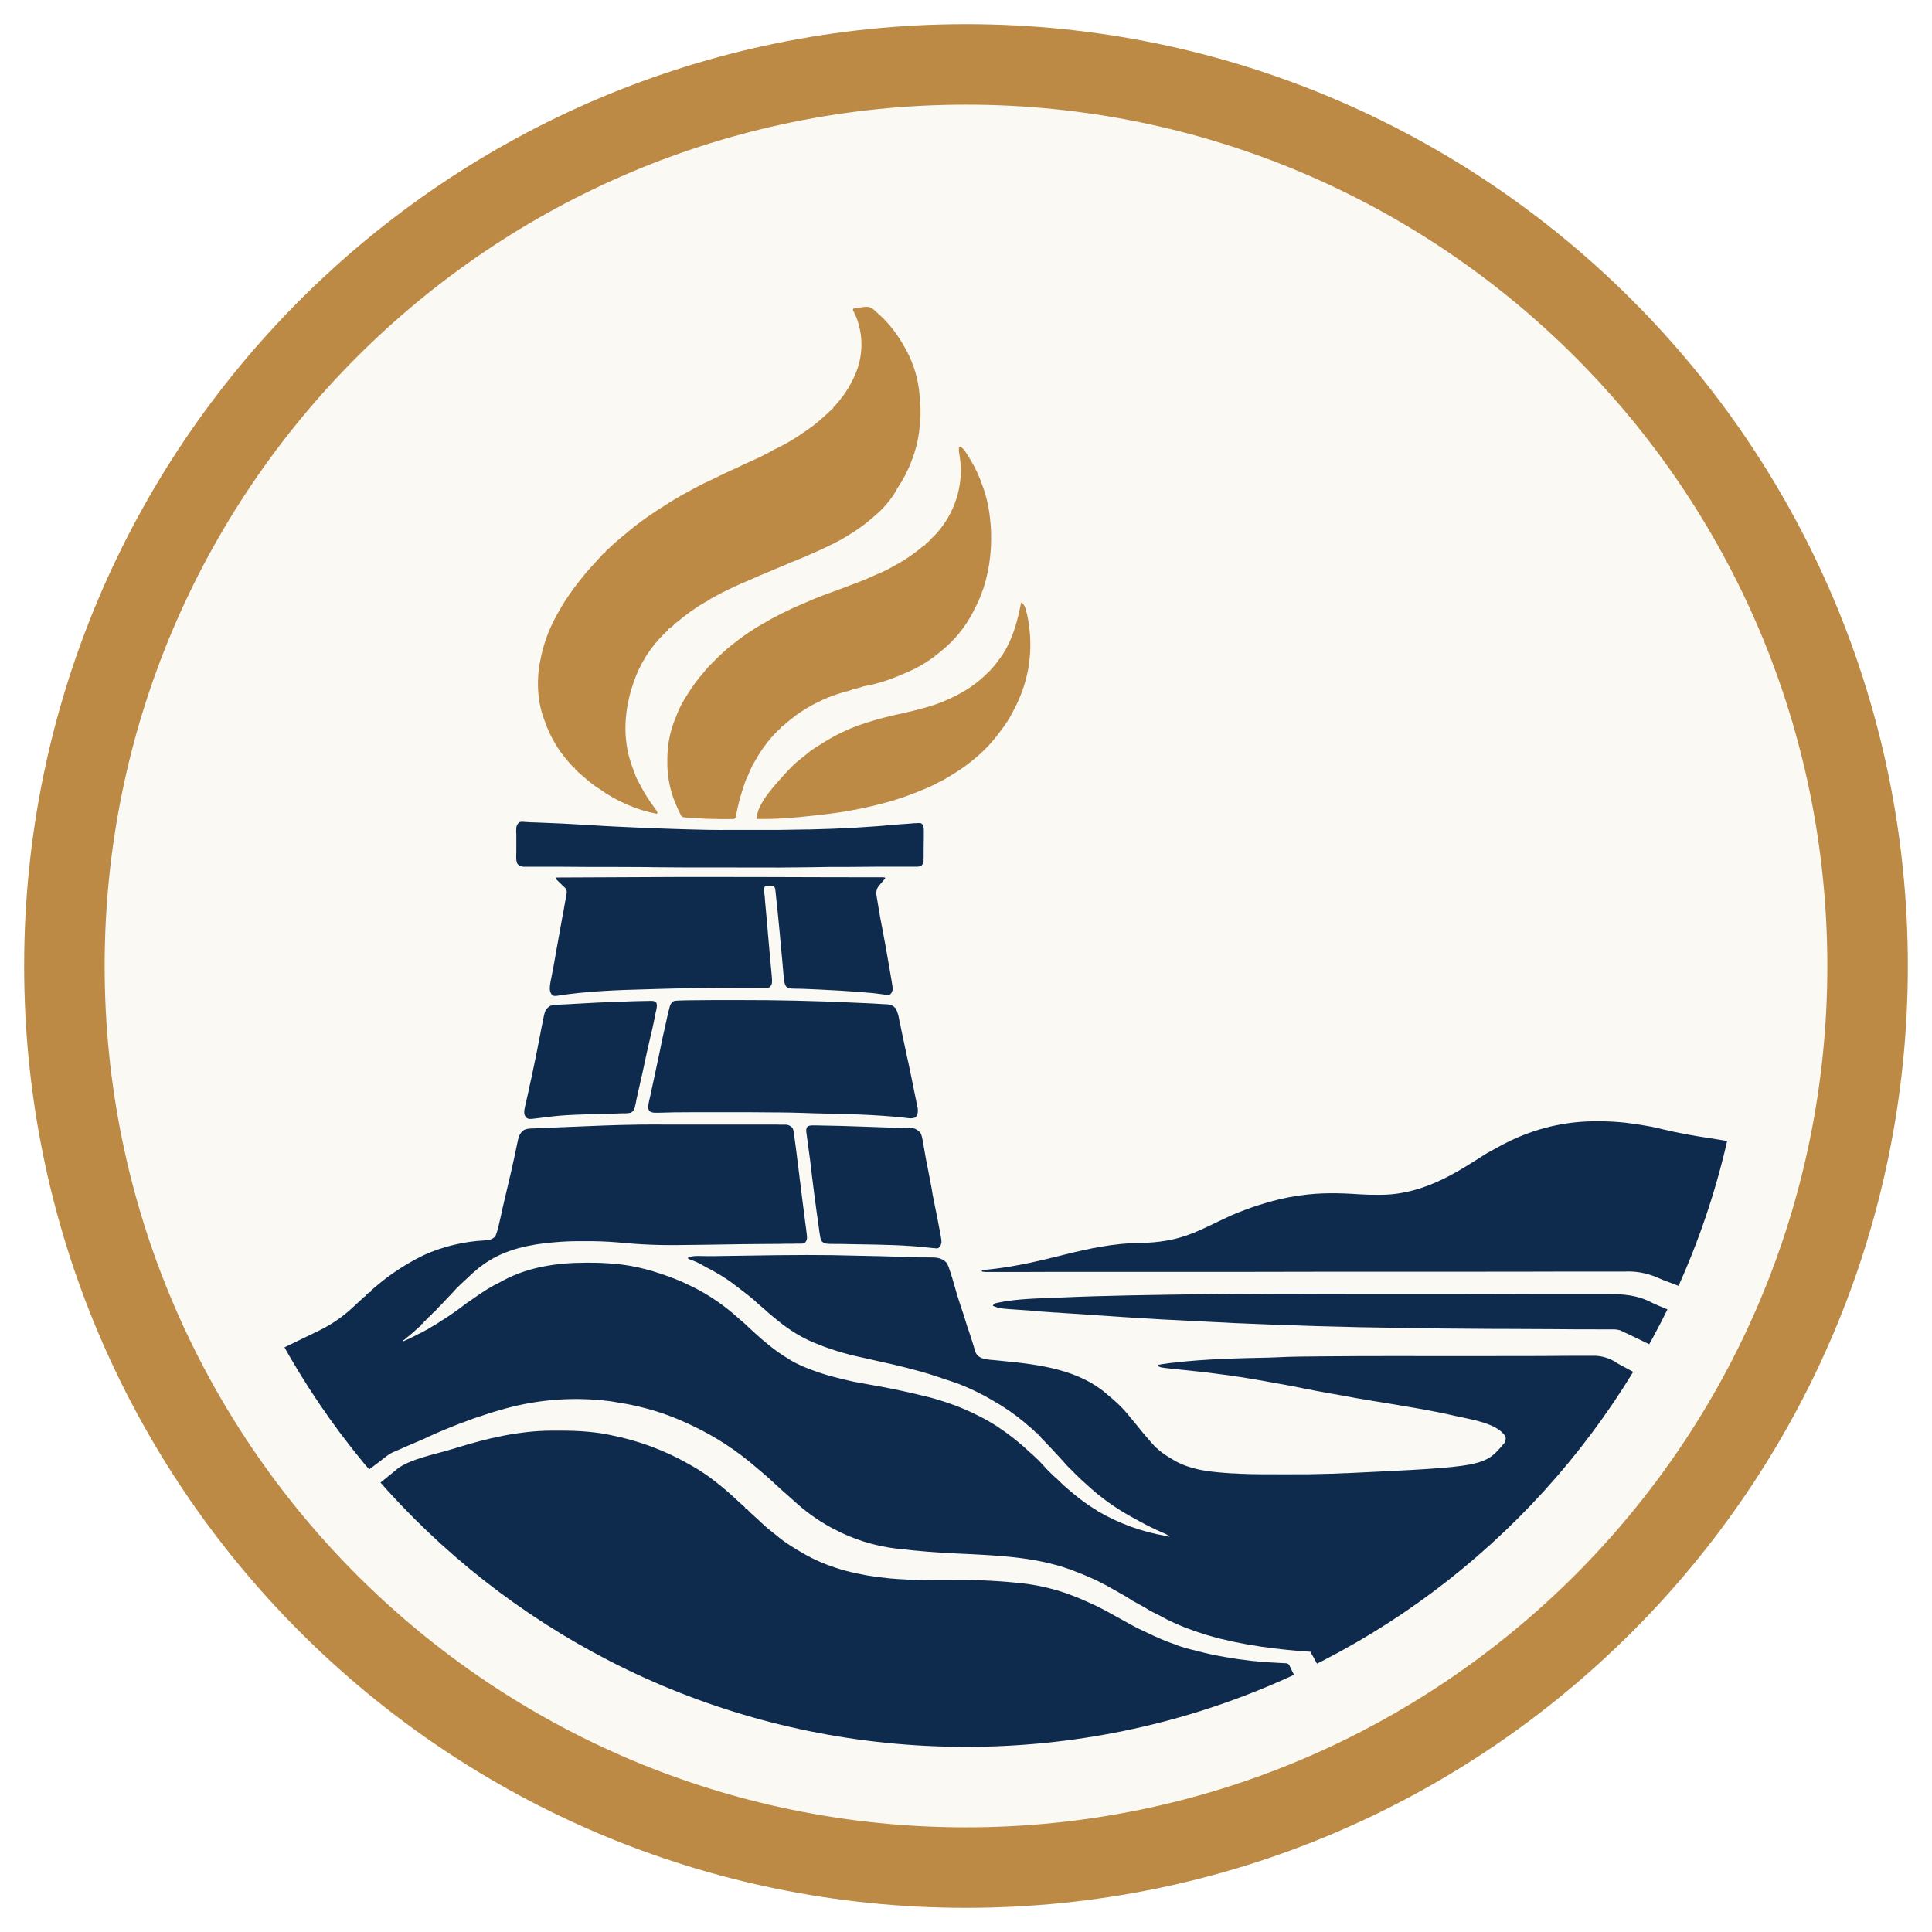
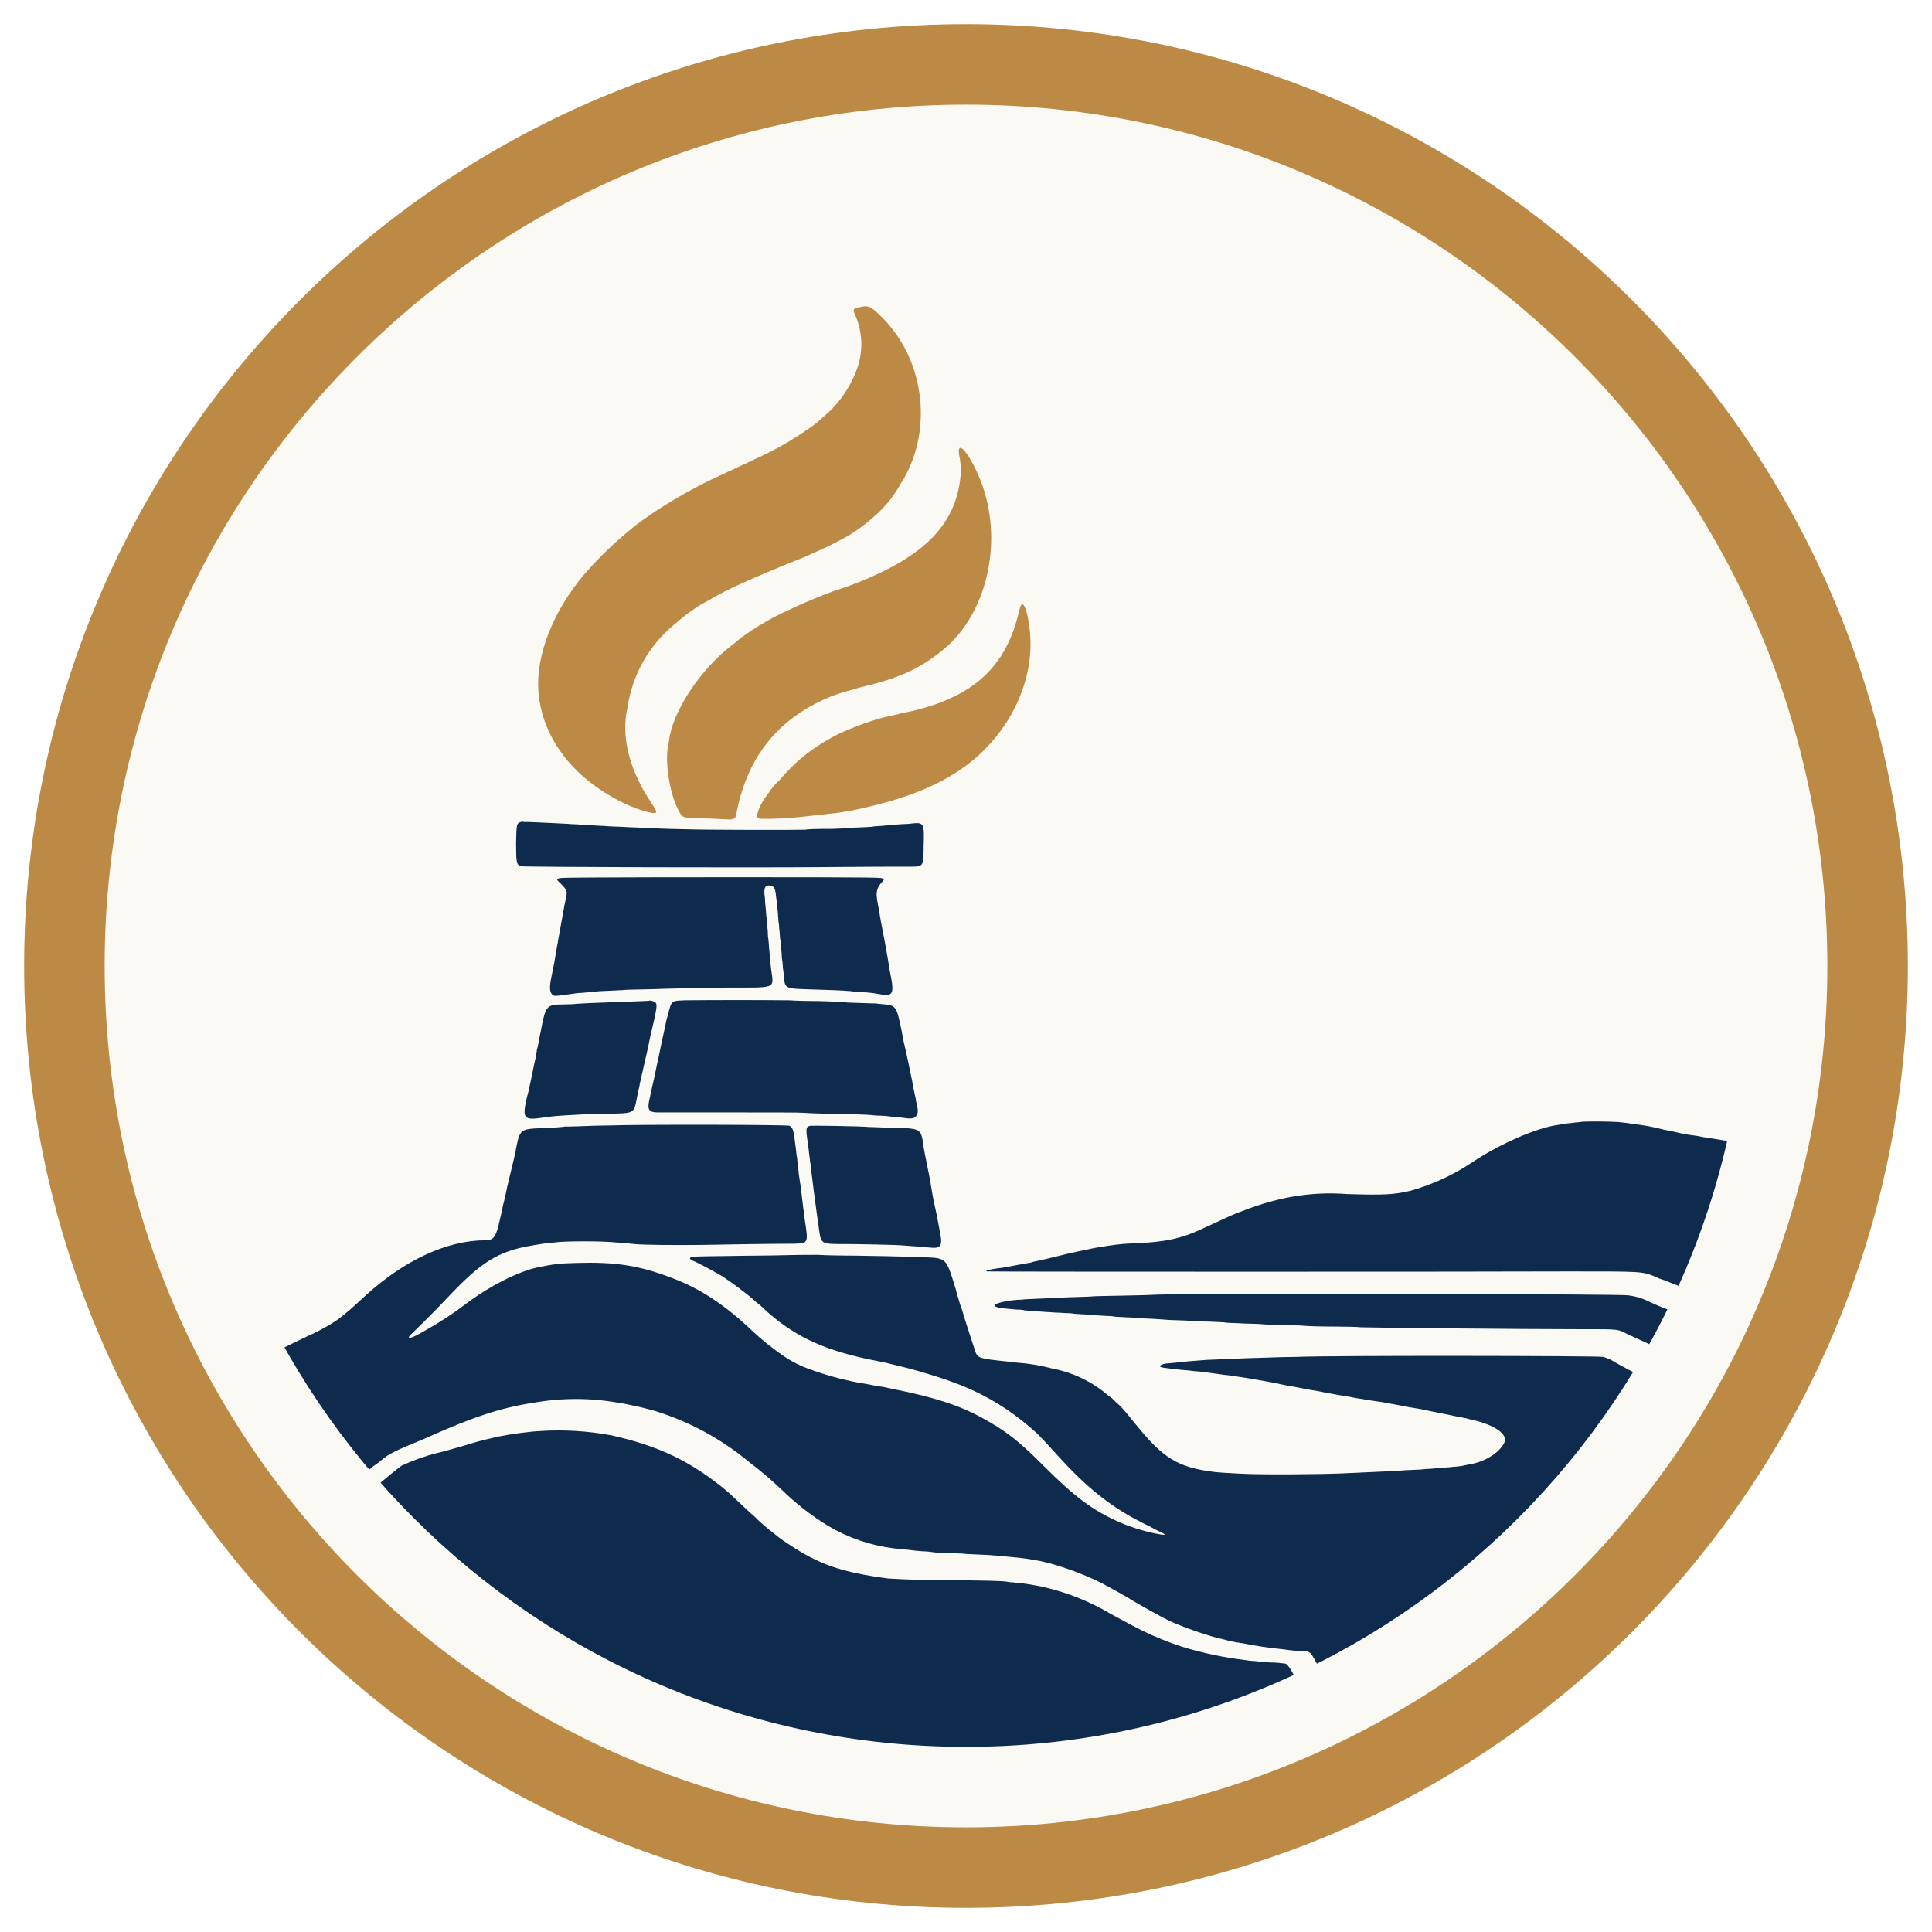
<svg xmlns="http://www.w3.org/2000/svg" role="img" aria-label="Tereon" viewBox="0 0 240 240">
  <circle cx="120" cy="120" r="117" fill="#faf9f4" />
  <clipPath id="tereon-window">
    <circle cx="120" cy="120" r="97" />
  </clipPath>
-   <g clip-path="url(#tereon-window)">
-     <g fill="#0e2a4d">
-       <path d="M65.27 102.11q.68.05 1.36.06 3.11.11 6.21.3c1.15.09 2.29.13 3.43.2l1.3.06a269 269 0 0 0 5.98.24l1.96.06.83.02c1.96.07 3.91.05 5.86.05h1.26q3.4.02 6.8-.06h.3a154 154 0 0 0 11.3-.65l.77-.05.5-.04.23-.02.22-.02h.2c.62-.04.62-.04.86.2.1.29.12.43.12.72v.85l-.01.62-.01.94v.9l-.01.25v.24a1 1 0 0 1-.26.55c-.26.13-.4.13-.68.13h-4.55l-3.57.03h-.58q-2.14-.01-4.26.04-3.98.06-7.94.03H91.5c-6.85 0-6.85 0-10.25-.03l-1-.02h-.2l-4.74-.02h-2.55l-2.8-.02h-4.89c-.31-.03-.54-.1-.77-.32-.25-.43-.16-1.05-.16-1.53v-2.22l-.02-.26.01-.24v-.2c.03-.36.13-.56.42-.77.24-.08.46-.04.71-.02m29.09 6.84h.68l7.12.02H104l2.25.01h3.45l.22.03.05.1q-.24.3-.51.6c-.44.47-.66.8-.59 1.47l.09.53.1.6.07.44q.22 1.35.49 2.68a253 253 0 0 1 .83 4.62l.1.57.15.89.04.23c.2 1.2.2 1.2-.02 1.64l-.24.23q-.55-.04-1.11-.13-.97-.14-1.97-.2l-.37-.04a183 183 0 0 0-5.3-.32l-1.62-.07-.6-.02-.58-.01-.36-.01-.32-.01a1 1 0 0 1-.61-.27c-.25-.42-.25-.84-.3-1.32q-.17-2.04-.37-4.09l-.13-1.44q-.2-2.16-.44-4.33l-.03-.31-.03-.28-.03-.25c-.04-.2-.04-.2-.15-.42a2 2 0 0 0-.6-.07h-.2c-.17 0-.17 0-.34.07-.12.3-.11.44-.08.77l.03.31.04.33.02.35.05.54.23 2.52.08 1 .35 3.94c.24 2.4.24 2.4-.15 2.8-.24.08-.48.06-.74.06h-.57l-1.08-.01h-.24a372 372 0 0 0-12.6.19c-3.75.1-7.53.23-11.23.82-.2.02-.2.02-.48-.04-.36-.37-.37-.69-.34-1.2l.1-.64.04-.18.08-.39.15-.83.09-.43.31-1.77.8-4.43q.15-.72.26-1.42l.12-.67.07-.35.05-.3c.04-.29.05-.47-.13-.71l-.13-.13-.14-.14-.16-.14-.14-.15-.28-.27-.36-.34.06-.17c15.76-.08 15.76-.08 25.25-.06m-2.95 15.28h.3q7.17-.01 14.33.32l2.21.1 1.72.1h.18c.47.04.79.14 1.1.5.31.5.4 1.05.5 1.62l.12.52.05.27.28 1.35.06.27.4 1.88q.23 1 .43 2l.33 1.63.54 2.64.06.28c.02.45.02.79-.31 1.1-.45.21-1 .07-1.48.02-3.65-.39-7.34-.45-11.01-.53l-1.52-.05q-1.46-.05-2.92-.06h-.32q-3.53-.04-7.05-.03h-2.85q-1.47 0-2.93.02l-.26.01-1.18.03-.41.01h-.2c-.33.01-.58-.01-.87-.18-.29-.35-.15-.84-.07-1.25q.07-.37.17-.76.05-.3.12-.57l.06-.28.24-1.1.08-.38.04-.19.12-.56.5-2.35a80 80 0 0 1 .7-3.26c.24-1.11.24-1.11.38-1.67l.1-.39c.08-.43.2-.7.57-.94.29-.05.54-.06.83-.07h.17l.57-.02h.2q2.97-.04 5.93-.03m-11.58.12.72-.01.2-.01c.26 0 .47 0 .7.12.24.31.14.62.08 1a5 5 0 0 0-.14.65l-.03.17q-.28 1.42-.63 2.82l-.38 1.66-.6 2.8q-.15.59-.27 1.18l-.13.57-.3 1.34q-.01.13-.04.25l-.1.45c-.08.42-.16.64-.54.88q-.45.1-.91.08l-.45.01-.24.01c-6.78.18-6.78.18-10.08.6-1 .12-1 .12-1.31-.08-.25-.29-.28-.54-.25-.9l.08-.43.06-.26.07-.29.14-.64.08-.35.4-1.85.05-.2.66-3.19.04-.2.38-1.94.14-.74.1-.5c.37-1.89.37-1.89.93-2.35.38-.19.73-.19 1.15-.2q.27 0 .53-.03h.27l1.17-.07q2.91-.18 5.83-.27l.32-.01q1.15-.05 2.3-.07m118.67 14.94h.18q1.64 0 3.27.18l.21.03q1.34.16 2.64.4.14.04.27.05.74.14 1.47.33a64 64 0 0 0 5.83 1.1l2.02.33 2.25.37 3.49.56 4.34.71.64.1.85.15.25.04.23.04.2.03c.15.02.15.02.32.08v22.85a3 3 0 0 1-.78-.21l-.27-.1-.3-.12-.48-.19-.34-.13-1.96-.74-.63-.24-2.98-1.13-2.9-1.1-2.71-1.03-3.22-1.2-3.25-1.24-.28-.1-.28-.11-.8-.34a9 9 0 0 0-4.03-.7h-8.17l-3.76.01h-1.44l-8.55.01h-16.28l-11.16.02H129.9l-2.9.01h-4.33q-.35.02-.7-.06v-.12c.17-.08.33-.08.5-.1 3.27-.3 6.4-1.03 9.57-1.83 3.22-.8 6.33-1.48 9.66-1.5 2.22-.03 4.29-.35 6.36-1.17l.24-.09q.92-.38 1.83-.82c3.06-1.47 3.06-1.47 4.47-2l.24-.09q.66-.25 1.34-.47l.26-.08a29 29 0 0 1 4.98-1.17l.18-.02c2.4-.35 4.85-.3 7.27-.13a30 30 0 0 0 2.6.06c3.78.02 7.3-1.48 10.47-3.43l.2-.12.54-.34.28-.17 1.52-.96q.31-.2.65-.37l.46-.26q1.05-.6 2.15-1.12l.33-.15a24.4 24.4 0 0 1 10.43-2.21" />
-       <path d="M82.09 139.7h14.36l.4.01h.85c.34.06.5.17.74.39.12.25.15.44.18.72l.05.3.08.63q.15 1.03.27 2.08l.29 2.3.02.2.16 1.24.1.83.05.41.13 1 .27 2.13.08.57c.18 1.4.18 1.4-.06 1.8-.23.19-.36.18-.66.18h-.56l-.3.01h-.84l-.88.02-1.68.01-3.33.03-.54.01-3.88.06-3.52.04h-.64q-2.4 0-4.8-.19l-.23-.02-1.5-.13a45 45 0 0 0-4.01-.15h-.75q-1.48 0-2.95.13l-.24.02c-2.95.25-5.92.86-8.4 2.54l-.19.12q-.7.49-1.34 1.07l-.16.14q-.34.3-.65.61l-.43.4q-.38.34-.73.7l-.13.12q-.38.4-.75.82l-.25.25q-.23.23-.44.47-.4.45-.83.86-.22.22-.4.46l-.3.23-.12.16-.1.12h-.11l-.12.23h-.11v.12l-.29.22-.05.12h-.12l-.11.22c-.17.17-.17.17-.28.17v.12q-.14.15-.32.28l-.47.42q-.4.38-.83.72-.2.14-.38.32c-.16.13-.16.13-.28.13v.17q.79-.33 1.55-.73.32-.18.66-.33a19 19 0 0 0 1.7-.97q.28-.15.53-.32.32-.24.68-.43 1.3-.84 2.51-1.77.37-.3.77-.54l.45-.32c.98-.69 1.99-1.36 3.06-1.87l.59-.32c3.05-1.64 6.67-2.18 10.1-2.18h.66a32 32 0 0 1 3.07.14c2.54.2 5.07.94 7.44 1.86l.22.09q.63.24 1.22.54l.64.3a25 25 0 0 1 5.86 4l.93.8.15.16.9.83q.67.62 1.38 1.2l.39.32q1.2.98 2.52 1.76l.17.11c1.01.6 2.14 1.05 3.24 1.43l.29.1c1.1.38 2.22.65 3.35.92l.2.05q.82.2 1.66.34 1.18.2 2.35.42l.22.04c1.7.33 3.38.67 5.06 1.1l.18.03a34 34 0 0 1 3.8 1.16q1.51.56 2.96 1.3l.3.15q1.07.55 2.08 1.2l.18.13q2.06 1.37 3.85 3.07l.4.35q.68.6 1.28 1.28.35.41.74.78l.14.14q.4.41.86.8l.31.3a11 11 0 0 0 .95.87q.69.6 1.41 1.16l.26.2q.94.72 1.96 1.33l.2.14a25 25 0 0 0 8.42 3.04c.3.06.3.06.47.12-.26-.27-.55-.38-.9-.53a26 26 0 0 1-1.97-.93q-.75-.38-1.46-.79l-.32-.17a28 28 0 0 1-5.82-4.2l-.43-.39q-.34-.3-.65-.62l-.24-.23-.23-.24-.24-.24-.23-.22-.21-.21-.6-.67-1.06-1.15-.44-.47-.45-.47q-.35-.39-.71-.73c-.12-.14-.12-.14-.12-.25l-.23-.11-.11-.23-.23-.11-.37-.37q-.3-.27-.6-.51l-.56-.48q-1.79-1.48-3.82-2.62l-.16-.1a29 29 0 0 0-3.76-1.84l-.2-.08q-1.08-.39-2.2-.75l-.62-.21q-1.09-.37-2.2-.67l-.64-.17-.51-.13-.23-.07q-1.7-.44-3.4-.8l-1.63-.37-.76-.17a33 33 0 0 1-6.03-1.88l-.22-.1q-.85-.37-1.65-.85l-.23-.13q-1.17-.72-2.22-1.57l-.3-.25-.16-.13-.31-.25a18 18 0 0 1-.99-.87q-.24-.22-.5-.42-.36-.3-.7-.64a36 36 0 0 0-1.73-1.37l-.18-.14-.37-.28a19 19 0 0 0-2.52-1.68q-.47-.29-.96-.52-.3-.15-.59-.33a9 9 0 0 0-1.7-.77l-.18-.08v-.18c.8-.26 1.85-.12 2.7-.14h.45l1.18-.02.73-.01 6.27-.09h.3a239 239 0 0 1 6.3 0l5.49.12h.22c2.83.08 2.83.08 4.07.13a33 33 0 0 0 1.86.03h.38c.83 0 1.46 0 2.1.6.2.27.3.54.4.86l.1.28q.27.82.5 1.65a62 62 0 0 0 1.13 3.6q.46 1.53.99 3.06l.3.97.06.2.1.36c.16.5.37.7.83.93a6 6 0 0 0 1.47.24l1.37.14c4.34.42 9.21 1.07 12.65 4.03l.18.16.56.47.14.12q1.1.95 2.02 2.1l.35.43q.29.37.58.7.71.9 1.45 1.74l.33.38c.75.9 1.74 1.58 2.75 2.15l.2.12c2.2 1.2 4.66 1.38 7.1 1.54h.2l.74.04.17.01c1.61.07 3.22.06 4.84.06h1.22q2.54.02 5.08-.07h.22l1.52-.07h.24c17.12-.81 17.12-.81 19.59-3.79a1 1 0 0 0 .1-.76c-1-1.68-4.42-2.14-6.15-2.54l-.17-.04c-2.16-.5-4.34-.88-6.52-1.24l-.68-.12-3.17-.52a127 127 0 0 1-3.58-.63q-.1 0-.17-.03l-1.53-.27q-1.54-.27-3.07-.58-1.29-.27-2.58-.5l-.93-.16q-2.88-.55-5.8-.97l-.32-.04q-2.55-.36-5.12-.61c-2.98-.3-2.98-.3-3.36-.49l.05-.17q.31-.06.63-.1l.2-.03.7-.1.24-.02c3.93-.47 7.94-.56 11.89-.64l1.08-.04c1.92-.1 3.84-.1 5.77-.12h.19c5.3-.05 10.6-.03 15.9-.03h3.57l7.47-.01q1.26 0 2.5-.02l2-.01h1.71a5.2 5.2 0 0 1 3.19.95q.46.27.94.51l.36.2 1.29.69 5 2.67 2.7 1.44 2.3 1.23 2.7 1.44 2.31 1.23 2.7 1.44 2.3 1.23 1.76.94.19.1.35.2c.2.1.2.1.44.16.3.1.46.2.67.45.19.63.12 1.32.11 1.97v3.99l-.01 3.4-.01 3.35v1.27l-.02 7.5-.02 7.3v7.08l-.01.21q-.01 7.07-.04 14.12-6.96.05-13.93.07h-.2l-4.49.02h-2.42l-7.08.04-7.29.03h-1.23l-3.26.01q-1.63.03-3.27.02h-1.95l-2.04.01c-1.43.04-1.43.04-1.83-.35a5 5 0 0 1-.61-1.23q-.2-.47-.46-.9l-.18-.34-.6-1.1-.76-1.4-.64-1.19-.84-1.55-.64-1.17-.84-1.56-.63-1.17-.84-1.56-.64-1.17-.84-1.55-.64-1.18-.84-1.55-.64-1.18-.84-1.55q-.31-.6-.64-1.18l-.73-1.36q-.42-.75-.83-1.53l-.64-1.17-.1-.17q-.3-.58-.63-1.14c-.08-.14-.08-.14-.08-.25l-.29-.02-.39-.03-.19-.02-.66-.05-.32-.02q-1.2-.1-2.41-.25l-.19-.02a55 55 0 0 1-6.92-1.24l-.2-.05q-1.34-.35-2.64-.8l-.28-.1a26 26 0 0 1-4.45-1.98l-.7-.35a10 10 0 0 1-.94-.54l-.62-.35-.69-.38-.26-.14q-.38-.23-.76-.49l-.55-.31-.32-.18-.16-.1-.47-.26q-1.09-.64-2.2-1.18l-.44-.2q-1.34-.61-2.73-1.12l-.28-.1c-4.36-1.54-9.14-1.7-13.72-1.92a100 100 0 0 1-7.5-.6l-.21-.02a22 22 0 0 1-7.85-2.48l-.24-.12a23 23 0 0 1-4.59-3.29l-.35-.31-.66-.59-.35-.3-1.3-1.19q-.67-.63-1.38-1.22l-.59-.5a35 35 0 0 0-8.1-5.3l-.54-.25a31 31 0 0 0-4.19-1.6q-.1-.01-.2-.05-1.49-.44-3.04-.74l-.23-.04-1.76-.3-.24-.03a33 33 0 0 0-12.83.88l-.19.05q-1.25.34-2.48.75l-.2.07q-1.17.36-2.31.81-.32.13-.65.24-1.99.76-3.93 1.65l-.2.1-.21.1-2.34 1q-.46.22-.94.42l-.22.09-.2.09-.18.07c-.37.17-.66.36-.98.62l-.27.21-.15.11-.57.44-2.13 1.6-1.15.88q-1.06.82-2.14 1.62-.46.37-.93.7l-1.9 1.46q-.9.67-1.8 1.37l-1.8 1.35-.92.7q-1.06.83-2.14 1.63l-.93.7-2.09 1.59-.93.7q-1.05.83-2.14 1.63l-.93.7q-.94.74-1.9 1.45l-1.8 1.37-1.79 1.35-.93.7q-1.05.84-2.14 1.63l-.93.71q-.69.54-1.4 1.06l-.13.11-.39.3-.22.16c-.16.12-.16.12-.22.12q-.04-5.55-.05-11.1l-.01-1.3v-.27l-.04-8.56-.02-2.67v-3.86l-.02-.51c.02-.74.02-.74.38-1.03q.4-.2.84-.38.18-.07.34-.17l.29-.13.16-.08.5-.25.36-.17 2.43-1.19 1.57-.76 2.1-1.02 2.17-1.06q1.2-.6 2.41-1.17l1.86-.9 2.1-1.02 2.16-1.06 2.4-1.17 2.16-1.05 1.91-.92.55-.27.2-.1a17 17 0 0 0 4.03-2.83l.36-.33.9-.84c.2-.16.2-.16.36-.22v-.11c.37-.34.37-.34.52-.34l.05-.18.46-.4.17-.14a28 28 0 0 1 5.74-3.78l.25-.12a21 21 0 0 1 7.49-1.8l.22-.02.2-.01q.56-.09.93-.49a9 9 0 0 0 .46-1.56q.25-1.05.47-2.1.26-1.16.54-2.3a157 157 0 0 0 .84-3.66l.37-1.75.1-.46.04-.2c.12-.49.3-.86.71-1.16.34-.17.63-.18 1-.2h.18l.56-.03.4-.02q.55-.01 1.08-.04.34 0 .67-.03l5.68-.23.27-.01 1.5-.05.67-.02q2.5-.07 5-.06" />
-       <path d="M101.15 139.8h.19q3.3.05 6.62.18l1.69.06.61.02 2.09.06h.76l.2.01c.44.06.73.28 1.04.6.2.4.25.85.33 1.3l.4 2.27.07.3.28 1.45.1.52.05.26q.16.78.28 1.59.16.86.34 1.71.24 1.11.44 2.23l.12.63c.28 1.47.28 1.47-.14 2-.13.13-.44.07-.62.06l-.47-.05c-2.92-.34-5.9-.38-8.85-.43h-.19l-1.94-.04h-.73l-.5-.01h-.3q-.13-.03-.27-.02a1 1 0 0 1-.7-.34c-.1-.21-.14-.38-.18-.62l-.04-.27-.05-.3-.04-.33q-.61-4.23-1.1-8.48l-.44-3.26q0-.1-.03-.2c-.04-.34-.04-.46.14-.77.28-.14.52-.13.84-.13m66.08 20.92h11.29l6.18.01q3.53 0 7.03.02h7.84c2.1 0 3.8.1 5.69 1.1q.74.35 1.5.65l.6.25.31.13 1.53.64.61.25 11 4.6.3.14.62.26 1.38.58.48.2q.3.11.59.24l.56.25q.4.16.83.22c.55.12 1.03.25 1.4.7.3 1 .18 2.1.12 3.12l-.04 1.18-.09 2.3a5 5 0 0 1-.71-.29l-.22-.1-.23-.12-.48-.23-.24-.12-.88-.42-1.47-.71-1.81-.87-2.79-1.34-1.41-.68q-.66-.3-1.33-.63l-1.8-.87-2.79-1.34-1.42-.68a141 141 0 0 1-3.13-1.5l-2.57-1.25-1.54-.74-.31-.14-.28-.14-.22-.11a3 3 0 0 0-1.06-.14h-1.56l-1.2-.01h-1.93l-2.73-.02-6.43-.03h-.99q-6.22-.03-12.45-.13l-.54-.02q-1.82-.02-3.61-.06l-.74-.02q-4.55-.09-9.08-.27l-2.16-.08a364 364 0 0 1-7.03-.32l-1.62-.08-4.08-.21-.97-.06q-3.35-.19-6.71-.43-2.03-.15-4.07-.27l-1.11-.08q-.29 0-.58-.03c-1.87-.12-1.87-.12-2.74-.22l-1.03-.07c-2.74-.18-2.74-.18-3.58-.52.14-.27.22-.28.5-.36 2.52-.54 5.18-.55 7.75-.66l.23-.01c5.7-.25 11.41-.32 17.11-.4h.31q9-.09 18-.06m-98.71 17h.24c2.34-.02 4.63.05 6.94.52l.18.04a32 32 0 0 1 9.7 3.6l.25.14A23 23 0 0 1 88.8 184a35 35 0 0 1 2.76 2.36q.4.38.83.74c.2.18.2.18.2.3l.23.1.38.39.58.53.36.32.19.18.37.35q.56.52 1.16.99l.53.42c1.1.94 2.34 1.69 3.59 2.4l.23.13c3.03 1.67 6.6 2.5 10 2.83l.26.03q2.36.21 4.73.2l.85.01h2.42a68 68 0 0 1 9.06.47c1.94.27 3.9.76 5.72 1.47l.25.1q.65.24 1.29.54l.54.24c1.08.46 2.12 1.04 3.14 1.61l1.15.63.9.5q.74.42 1.53.77l.75.35.5.24.16.07q1.24.57 2.5 1l.22.1q1.2.42 2.46.7l.2.06q1.33.35 2.66.59l.67.12q3.3.59 6.66.73l.26.01.46.03h.22c.24.05.24.05.39.25l.13.26.14.3.16.32.17.34.43.88.43.9q.6 1.19 1.17 2.4a94 94 0 0 0 1.38 2.78l.67 1.34.78 1.57.31.61q.5.97.94 1.94l.9 1.8.32.64.67 1.34.79 1.57.3.61q.5.98.96 1.96.38.81.78 1.59l.23.45.4.78.46.95.3.58.13.26.12.24c.08.17.08.17.08.22H13.11v-22.1l2.13-1.71.82-.65 1.1-.88.8-.64.67-.53 1-.8q.44-.34.87-.7l.83-.65.64-.51.94-.75q.63-.47 1.22-.98l.83-.66q.33-.25.66-.53l1.44-1.14 2.11-1.68.64-.52.95-.74q.63-.47 1.22-.98.4-.34.83-.66l.64-.52.94-.74q.63-.48 1.23-.98.4-.34.83-.66l.65-.53 1.44-1.14 2.11-1.68.64-.52.95-.74q.63-.48 1.22-.98.4-.34.83-.66l.65-.53q.72-.59 1.45-1.14a114 114 0 0 0 2.54-2.04l.24-.2.21-.18c1.7-1.24 4.6-1.76 6.6-2.37l.67-.2c3.84-1.2 7.84-2.13 11.87-2.15" />
-     </g>
-     <g fill="#bc8a45">
-       <path d="m108.78 38.69.2.17c1.49 1.3 2.61 2.8 3.55 4.55l.12.22a14 14 0 0 1 1.57 5.33q.11.97.13 1.95v.19c.02.64-.05 1.28-.11 1.91l-.03.33a15 15 0 0 1-.94 3.82l-.09.25a16 16 0 0 1-1.73 3.28l-.1.21a12 12 0 0 1-2.85 3.31l-.24.22q-1.3 1.12-2.78 2l-.25.16q-.7.44-1.43.8l-.68.34q-1.27.63-2.58 1.18l-.46.21-.9.37q-.42.16-.86.35l-1.9.8a155 155 0 0 0-4.12 1.76l-.24.1q-1.5.66-2.95 1.43l-.24.13q-.58.3-1.12.67l-.23.12c-1.2.68-2.32 1.52-3.38 2.4-.26.2-.26.2-.37.2l-.06.18c-.22.2-.4.37-.68.5v.12l-.45.4a15.4 15.4 0 0 0-3.9 6.2c-1.14 3.29-1.4 6.9-.2 10.23l.1.28.3.8.1.29q.3.64.64 1.24l.09.17q.63 1.19 1.44 2.27c.36.5.36.5.52.75l-.06.22a18 18 0 0 1-7.1-3.07l-.24-.15q-.68-.44-1.3-.98l-.2-.17c-1.34-1.14-1.34-1.14-1.34-1.31l-.17-.06-.4-.45-.22-.25a15 15 0 0 1-2.38-3.62l-.09-.2q-.27-.6-.48-1.2l-.2-.56c-.8-2.27-.84-4.97-.32-7.3l.03-.17c.4-1.88 1.12-3.74 2.07-5.4l.15-.26a23 23 0 0 1 1.62-2.53l.21-.3.7-.92.33-.41q.45-.6.97-1.15l.2-.23 1.03-1.13.2-.22.18-.2c.16-.16.16-.16.27-.16l.11-.22.4-.36.56-.53.87-.75.51-.42q1.15-.99 2.38-1.87l.22-.16q.52-.38 1.08-.74l.38-.26q.69-.45 1.39-.88l.31-.2q1.22-.75 2.48-1.42l.55-.3a43 43 0 0 1 2.2-1.08q1.53-.77 3.11-1.47.43-.19.84-.4l1.08-.49q.98-.44 1.94-.95l.44-.24.21-.12.56-.27a24 24 0 0 0 3.13-1.89l.43-.29q.87-.59 1.65-1.29l.15-.13.42-.38.2-.18.2-.18.19-.18c.15-.14.15-.14.2-.25h.12l.11-.23.17-.17q.46-.48.85-1.02l.17-.22q.69-.95 1.2-2l.1-.21a9.3 9.3 0 0 0 .89-5.41l-.04-.2a8 8 0 0 0-.95-2.82l.06-.17c.17-.05.17-.05.4-.08l.26-.04.26-.04.27-.04c.74-.1 1.04-.01 1.6.54" />
-       <path d="M119.24 55.46c.55.27.88.97 1.2 1.48q.05.1.12.19a16 16 0 0 1 1.48 3.18c.56 1.46.89 3.14 1 4.7l.03.22c.18 2.61-.07 5.23-.87 7.74l-.08.23q-.25.73-.55 1.42l-.08.17a10 10 0 0 1-.43.85l-.2.42a15 15 0 0 1-4 4.86l-.3.25a16 16 0 0 1-3.8 2.31l-.16.07c-1.58.7-3.32 1.35-5.03 1.65-.27.04-.27.04-.48.12q-.48.17-.97.26-.34.1-.64.23l-.37.09a19 19 0 0 0-5.6 2.52q-.65.42-1.25.92l-.15.12q-.36.28-.7.59c-.23.2-.23.2-.34.2l-.06.17-.45.4a17 17 0 0 0-2.79 3.75l-.11.18c-.26.43-.44.86-.63 1.32-.1.26-.1.26-.22.48q-.16.32-.28.68l-.08.26-.1.27-.08.27q-.5 1.5-.79 3.05c-.08.46-.08.46-.26.65-.22.02-.22.02-.5.02h-.97c-2.1-.03-2.1-.03-2.83-.1q-.46-.05-.93-.06c-1.15-.04-1.15-.04-1.37-.26q-.41-.77-.74-1.59l-.08-.2a13 13 0 0 1-.9-5.02v-.31c.02-1.8.37-3.57 1.1-5.21l.08-.23a13 13 0 0 1 1.38-2.6q.86-1.4 1.95-2.63l.2-.26q.51-.62 1.1-1.16l.41-.41q.41-.41.85-.79l.26-.24q.42-.36.85-.69l.56-.44a26 26 0 0 1 2.8-1.88q2.53-1.51 5.25-2.66l.18-.07q.15-.08.31-.13l1.06-.46q1.05-.43 2.11-.8 1.48-.53 2.92-1.1l.47-.17q.94-.37 1.87-.8l.43-.18q1.05-.43 2.01-1l.3-.16a19 19 0 0 0 3.32-2.3c.14-.1.14-.1.25-.1l.06-.17.17-.13c.25-.18.42-.38.62-.61l.24-.22a11.8 11.8 0 0 0 3.34-8.82l-.1-.85c-.15-.96-.15-.96-.12-1.37z" />
-       <path d="M126.86 74.84c.49.25.6 1.04.74 1.54.77 3.66.42 7.34-1.14 10.74l-.1.23q-.3.64-.64 1.25l-.09.17q-.53.99-1.22 1.87l-.25.34a18 18 0 0 1-2.87 3.08l-.16.13a19 19 0 0 1-2.7 1.95c-1.36.84-1.36.84-1.78 1.01l-.59.31c-.7.37-1.44.65-2.17.94l-.43.17q-.8.32-1.6.58l-.24.08a20 20 0 0 1-1.62.48 51 51 0 0 1-7.91 1.49l-.55.06c-2.5.29-5.03.53-7.54.47 0-1.77 2.06-3.98 3.18-5.23l.15-.17c.68-.76 1.4-1.52 2.23-2.14q.3-.22.56-.45.51-.45 1.1-.82l.2-.13 1.45-.9.18-.1a22 22 0 0 1 4.37-1.94l.17-.06c1.54-.5 3.1-.88 4.69-1.22q1.1-.24 2.19-.54l.17-.05a20 20 0 0 0 5.49-2.34q.42-.26.82-.57l.17-.12q.54-.4 1.03-.86l.46-.42q.36-.33.67-.7l.17-.2a16 16 0 0 0 1.2-1.62c1.22-1.95 1.76-4.09 2.2-6.3" />
-     </g>
+   <g fill-rule="evenodd" clip-path="url(#tereon-window)">
+     <path fill="#bc8a45" d="M106.7 38.18c-.72.2-.77.24-.53.82a9 9 0 0 1 .1 7.32 14 14 0 0 1-2.4 3.92 4 4 0 0 0-.47.53c-.24.23-1.34 1.24-1.96 1.77a40 40 0 0 1-7.76 4.54c-.38.2-1.1.53-1.53.72-.48.24-1.15.53-1.43.67l-1.53.72a51 51 0 0 0-3.25 1.63c-.05.04-.44.23-.77.42a60 60 0 0 0-5.46 3.45 46 46 0 0 0-5.55 4.93c-.33.33-.67.71-.81.86-4.07 4.4-6.5 9.9-6.5 14.45 0 3.92 1.71 7.8 4.87 10.86 2.44 2.4 6.17 4.5 8.9 5.12 1.1.24 1.15.1.34-1.1-2.59-3.83-3.69-7.7-3.16-11.15.05-.24.1-.57.14-.72 0-.14.05-.38.1-.57 0-.15.1-.48.14-.72a16.4 16.4 0 0 1 5.84-9.28c.14-.15.57-.48.9-.77.63-.48 1.68-1.24 2.35-1.62.24-.1.72-.39 1.15-.63 1.77-1.05 4.74-2.39 8.8-4.06l3.11-1.25c.15-.1.53-.28.91-.43a48 48 0 0 0 4.12-2.05 22 22 0 0 0 3.54-2.68 14 14 0 0 0 2.87-3.6c4.21-6.36 3.25-15.45-2.2-20.85-1.44-1.44-1.68-1.54-2.87-1.25m12.49 17.51c-.1.15-.1.3-.05.77a9 9 0 0 1 .19 2.63c-.57 6.17-4.64 10.2-13.59 13.59-.43.14-1.34.48-2.1.72-.77.28-1.63.62-1.97.76a62 62 0 0 0-3.5 1.53 33 33 0 0 0-6.11 3.54l-1 .82c-3.98 2.96-7.57 8.37-7.95 12-.05.15-.1.49-.14.68-.39 2.34.33 6.36 1.53 8.32.28.48.43.53 2 .58.72.04 1.87.04 2.64.1 1.72.09 1.72.09 1.91 0 .29-.1.39-.25.48-.96 1.3-6.37 4.64-10.82 10.14-13.55a17 17 0 0 1 3.3-1.29c.48-.14 1.06-.28 1.3-.38.19-.05.86-.24 1.48-.38 4.26-1.06 6.75-2.25 9.52-4.55 5.22-4.35 7.28-12.92 4.84-20.1-.87-2.58-2.5-5.3-2.92-4.83m7.65 19.48c-.05.05-.14.38-.24.72-1.58 6.89-5.6 10.62-13.3 12.44-.24.04-.81.19-1.34.28-.52.15-1.05.24-1.15.29q-.17.01-.48.1c-1.81.33-6.12 1.96-7.41 2.87-.14.04-.48.28-.77.43q-1.14.73-2 1.38c-.25.24-.63.53-.87.72a29 29 0 0 0-2.06 2.06c-.19.24-.52.62-.76.81-.24.24-.53.62-.67.77l-.43.62c-1 1.3-1.58 2.78-1.15 3.01.24.1 2.68.05 4.26-.1.29-.04.76-.04 1.05-.09l1.25-.14c.38-.05.8-.1.95-.1s.53-.04.86-.1c.34-.04.67-.09.82-.09.24 0 2.1-.28 2.96-.48 6.37-1.34 10.86-3.2 14.31-5.98 5.02-4.06 7.85-10.28 7.27-16.12-.24-2.35-.72-3.78-1.1-3.3" />
+     <path fill="#0e2a4d" d="M64.74 102.1c-.58.15-.58.3-.63 2.59 0 2.53.05 2.73.63 2.92.38.1 28.7.19 37.99.1 4.35-.05 8.7-.05 9.57-.05 2.58 0 2.39.19 2.44-2.59.1-2.96.04-2.96-1.82-2.73-.34 0-.77.05-1 .05-.25 0-.68.05-.96.1-.34 0-.96.05-1.4.1-.47.04-.95.04-1.1.09-.13.05-.8.05-1.52.1-.72.04-1.53.04-1.87.1a30 30 0 0 1-2.63.09c-1.1 0-2.15.04-2.4.1-.52.04-12.48.04-15.11-.06-2.54-.04-4.26-.14-5.36-.19-.48-.04-1.44-.04-2.1-.1-.68-.04-1.58-.04-2.06-.09s-1.2-.05-1.68-.1c-.48-.04-1.2-.04-1.62-.09-.44-.05-1.15-.05-1.58-.1-1.06-.04-2.5-.14-3.97-.19-.72-.04-1.4-.04-1.49-.04-.14-.05-.29-.05-.33 0m8.7 6.9c-4.92.04-4.59-.05-3.68.86.67.71.72.81.57 1.58l-.19.9-.38 2.11q-.23 1.16-.38 2.1c-.05.34-.15.82-.2 1.1-.04.3-.14.77-.18 1.06-.1.62-.15.96-.48 2.53-.29 1.4-.24 1.92.04 2.25.24.29.2.29 3.21-.14.29 0 .86-.05 1.3-.1.42-.04.9-.04 1.1-.1.14-.04.85-.04 1.57-.09s1.53-.05 1.87-.1c.28-.04 1.82-.04 3.35-.09s3.15-.1 3.63-.1c.48-.04 2.97-.04 5.8-.1 6.21 0 5.73.2 5.4-2.29-.05-.43-.1-.9-.1-1.05a11 11 0 0 0-.1-1.05c-.04-.39-.09-.86-.09-1.06 0-.19-.05-.57-.1-.9 0-.3-.04-.91-.09-1.34-.05-.48-.05-.96-.1-1.1-.04-.2-.04-.63-.09-1.06s-.1-.95-.1-1.29c-.19-1.24 0-1.63.67-1.53.48.1.63.33.72 1.39.05.28.1.81.15 1.15 0 .33.1.9.1 1.29.04.33.04.76.09.9.04.2.04.68.1 1.06.04.43.04.86.09 1s.05.58.1.96c.04.43.09.96.09 1.25.05.33.1.67.1.86s.04.57.1.9c.23 2.2-.2 2.02 4.2 2.16 3.06.1 3.97.14 4.88.29.15.04.53.04.77.04.48 0 1.43.1 2.44.3 1.2.18 1.43-.2 1.1-1.97l-.2-1.05a119 119 0 0 0-.95-5.31q-.16-.8-.38-2.16l-.2-1.1c-.19-1.1-.09-1.58.44-2.25.62-.67.67-.67-1.92-.71-2.44-.05-28.04-.05-34.07 0m11.49 15.26c-1.53.05-1.53.05-1.96 1.82-.2.62-.3 1.14-.3 1.2 0 .04-.04.33-.13.61-.24 1.01-.43 2.01-.72 3.4-.05.29-.15.67-.2.91-.04.24-.14.62-.18.86q-.24 1.21-.39 1.77l-.19.86c-.05.3-.14.67-.19.91-.29 1.25-.05 1.58 1.05 1.58h9c5.36 0 8.7 0 9.18.05.43.05 2.3.1 4.12.14 1.77 0 3.44.1 3.64.1.14 0 .71.05 1.2.1.47 0 1.19.04 1.52.09.39.05.77.1.91.1s.58.04.96.1c1 .14 1.39.09 1.63-.34.19-.34.19-.63-.1-1.82 0-.2-.14-.72-.24-1.2-.1-.43-.2-1.05-.24-1.29l-.19-.9c-.14-.77-.38-1.78-.57-2.69a34 34 0 0 1-.48-2.25c0-.1-.1-.52-.2-1-.47-2.3-.66-2.54-2.15-2.63-.43-.05-.76-.05-.86-.1-.05 0-.86 0-1.77-.05-.9-.04-1.86-.04-2.15-.1a69 69 0 0 0-3.06-.14c-1.4 0-3.07-.04-3.78-.1a721 721 0 0 0-13.16 0m-4.3.05c0 .04-.96.04-2.11.1-1.15.04-2.4.04-2.78.09-.43.05-1.43.05-2.34.1-.86.04-1.87.09-2.2.14-.39 0-1 .04-1.44.04-1.77 0-2 .24-2.49 2.83-.05.28-.14.76-.19.95l-.19 1c-.05.3-.14.68-.2.87 0 .2-.09.48-.09.67-.04.24-.14.62-.19.86l-.19.91c-.1.53-.2 1.05-.38 1.82a25 25 0 0 1-.43 1.82c-.53 2.39-.34 2.68 1.91 2.34 1.3-.19 1.82-.24 4.45-.38.53-.05 2.06-.05 3.4-.1 3.78-.1 3.54.05 3.97-2.1.05-.29.14-.67.19-.91s.14-.53.14-.72c.05-.19.15-.57.2-.86l.62-2.73c.19-.81.24-1.05.52-2.44.91-3.78.91-4.02.39-4.2-.2-.1-.53-.15-.58-.1m116.26 15.02c-.29 0-.81.1-1.1.1-.34.04-.67.1-.81.1s-.43.04-.58.09c-.19 0-.52.05-.72.1-2.72.33-7.5 2.43-10.95 4.78a27 27 0 0 1-7.42 3.4c-2.15.52-3.4.57-7.99.43a27 27 0 0 0-6.8.33c-1.67.29-3.96.9-6.02 1.72-1.34.48-1.49.58-5.12 2.25-2.63 1.25-4.74 1.68-8.47 1.82-1.24.05-1.82.1-3.16.29-1.2.19-1.82.28-2.68.48l-1.34.28c-.52.1-1.1.24-3.25.77-.62.14-1.39.33-1.68.38-.28.05-.62.14-.76.2a47 47 0 0 0-2.06.37c-.33.05-.76.15-1.05.2l-.67.1c-.2 0-1.48.23-1.63.28-.1.05-.14.14 0 .14.1.05 62.63.05 72.59 0 8.6 0 8.8 0 10.33.62.29.15.86.39 1.24.48.67.29 1.77.72 6.32 2.44 1.15.43 2.44.91 2.87 1.1l1.72.63c1.53.57 4.5 1.72 5.31 2.05.44.15 1 .39 1.3.43.24.1.67.3.95.39 1.3.52 1.58.57 1.68.24.1-.2.05-22.16 0-22.35-.1-.24-.29-.29-1.82-.52l-1.15-.2c-.33-.04-.81-.14-1.1-.19l-2.4-.38c-.37-.05-.95-.14-1.24-.2-.33-.04-.8-.14-1.14-.18l-1-.2c-.25 0-.63-.09-.87-.09-.38-.05-.86-.1-1.77-.29-.48-.1-.81-.14-2.34-.38-.34-.05-.87-.14-1.1-.2l-.58-.09c-.1 0-.81-.1-1.48-.24-.39-.1-1.73-.38-2.25-.48a27 27 0 0 0-3.83-.71c-.57-.1-.96-.15-1.87-.24a56 56 0 0 0-4.11-.05m-121.24.48c-1 0-2.64.05-3.64.1-1 .04-1.87.04-1.87.04-.04.05-1.58.15-3.1.2-2.2.09-2.45.23-2.83 2.05-.05.29-.14.62-.14.81-.05.2-.15.58-.2.87l-.86 3.58c-.23 1.2-.52 2.3-.57 2.5 0 .18-.1.47-.14.71l-.2.86c-.47 2.15-.76 2.54-1.77 2.54-4.73 0-10.04 2.44-14.88 6.84-3.2 2.97-3.68 3.3-6.5 4.74-.67.28-1.2.57-1.2.57-.05 0-.72.34-2.4 1.15-.42.19-1.95.96-3.34 1.63a163 163 0 0 1-4.98 2.44c-.76.33-2.68 1.29-3.49 1.67-.14.05-1.53.72-2.97 1.44a48 48 0 0 1-2.72 1.34s-.39.19-.82.43c-.47.19-1.48.67-2.25 1.05-1.43.67-1.57.76-1.72 1-.14.29-.05 28.42.1 28.62q.21.35.86-.3c.14-.09.38-.33.67-.47.9-.72 2.3-1.77 3.01-2.3 1-.81 1.68-1.34 3.6-2.72.85-.67 1.86-1.44 2.2-1.68.28-.24.76-.62 1-.81 1.77-1.3 3.01-2.25 3.54-2.63.29-.24 1-.82 1.63-1.25.57-.43 1.24-.95 1.48-1.15s.72-.52 1-.76c.29-.2.86-.62 1.3-.96.38-.33 1.72-1.29 2.87-2.2l2.87-2.15c.38-.29 1.48-1.15 2.39-1.82.96-.72 2-1.53 2.34-1.82.34-.24.91-.67 1.25-.9.38-.3.81-.58 1-.73.15-.19.48-.38.67-.52l.67-.53c.67-.57 1.49-1 3.2-1.72.34-.14 1.54-.62 2.6-1.1 5.45-2.44 9.08-3.64 12.96-4.21a30 30 0 0 1 10.57 0l.62.1.48.09.91.2c.53.09 1.44.33 2.35.57a34 34 0 0 1 11.82 6.36 50 50 0 0 1 4.06 3.44 32 32 0 0 0 5.84 4.55 21 21 0 0 0 8.13 2.77q.89.07 2.78.3c.48.04 1.05.09 1.34.09.28.05.62.05.81.1.14.04 1 .04 1.87.09.9.05 1.82.05 2 .1.25.04 1.01.04 1.73.09s1.48.05 1.72.1c.24 0 .67.04.96.1.29 0 .81.04 1.2.09a32 32 0 0 1 4.02.57c2.58.58 6.12 1.92 8.32 3.2l1.15.63c.28.14.81.48 1.1.62 1.1.72 4.3 2.49 5.21 2.92 1.73.81 5.07 1.96 6.51 2.25.2.05.57.14.9.24.3.05.68.14.92.19.19 0 .52.1.72.1a48 48 0 0 0 5.12.76c.95.14 1.57.2 2.39.24 1.05.05.9-.05 2.06 2.06.52 1 .95 1.77 1.14 2.05.05.15.48.91.91 1.68a172 172 0 0 0 2.54 4.74c.33.57.72 1.34.96 1.77l.57 1.1c.14.19.48.86.81 1.43.34.62.72 1.39.91 1.68.2.33.43.81.58 1.1l.57 1c.1.24.53.96.86 1.58.34.67.82 1.53 1.05 2.01s.63 1.15.82 1.48c.19.39.57 1.06.81 1.53.48.82.67 1.25 1.2 2.3.28.58.48.86.81 1 .2.05 3.88.05 37.94-.09 10.82-.05 10.48-.05 10.58-.29.05-.1.14-33.25.14-47.6 0-2.5.05-2.35-1.05-2.92-.43-.2-1.1-.58-1.58-.82-.43-.24-1.05-.52-1.34-.71-.57-.24-4.11-2.16-5.7-3.02-.47-.24-1.86-1-3.06-1.62s-2.24-1.2-2.3-1.25c-.09-.05-1-.53-2-1.1-1.05-.53-2.44-1.24-3.06-1.58-1.3-.72-3.07-1.67-4.6-2.44l-1.58-.86c-.67-.43-1-.57-1.62-.77-.53-.14-34.12-.19-38.09 0-1 0-2.82.05-4.07.1-2.05.05-3.06.1-5.4.2-.53.04-1.4.04-1.96.09l-1.82.14-1.06.1c-.14 0-.52.04-.8.1-.3 0-.82.09-1.11.09-.86.14-1.05.43-.33.52a41 41 0 0 0 3.11.34c.34.05.71.1.8.1.2 0 .73.04 2.4.28.38.05.86.1 1.05.15.53.04 1.87.23 3.07.43.76.14 2.05.33 3.49.62.81.19 1.34.29 2.2.43 1.96.38 2.49.48 3.11.57l1 .2c.3.04.72.14 1.06.19.28.04.67.14.86.14.14.05.52.1.81.14.24.05.72.15 1.05.2.34.04.87.14 1.15.19l1.25.19c.81.1 1.43.24 2.77.48 1 .19 1.68.33 2.63.47.34.05.96.2 1.44.3s.96.18 1.15.23c.52.1 1.24.24 1.67.34.24.04.58.14.82.14.19.05.47.14.67.14.14.05.47.15.76.2 2.78.62 4.5 1.81 4.02 2.82-.57 1.24-2.44 2.44-4.35 2.72-.3.05-.72.15-.96.2-.29.04-.72.1-1 .1a11 11 0 0 1-1.01.09 10 10 0 0 1-1.2.1c-.43.04-1 .09-1.29.09-.33.05-1 .1-1.48.1-.53.04-1.2.04-1.53.09-.58.05-1.87.1-4.93.24-.58.05-1.53.05-2.1.1-3.3.14-10.53.19-13.02.04-2.06-.1-2.35-.14-3.02-.19-4.68-.57-6.45-1.67-9.95-5.98-1-1.24-1.38-1.72-2-2.34a9 9 0 0 1-.92-.87c-.14-.1-.43-.28-.62-.47a15 15 0 0 0-6.8-3.21 23 23 0 0 0-4.3-.72l-1.2-.14c-3.4-.34-3.73-.43-4.01-1.15-.1-.29-1.34-4.07-1.49-4.64-.04-.2-.24-.77-.43-1.3-.14-.52-.43-1.38-.57-2-1.25-3.97-1-3.78-4.55-3.88-1.05-.05-2.53-.1-3.25-.1-.77-.04-2.92-.04-4.69-.09-1.82 0-3.88-.05-4.6-.1-.66 0-2.62 0-4.3.05s-4.88.05-7.13.1c-4.26.05-4.35.05-4.45.24q-.07.19.43.38c.53.2 2.73 1.39 3.6 1.91 1.23.82 3.15 2.25 3.87 2.92.19.2.57.48.76.63.2.19.58.52.86.8 3.74 3.31 7.52 4.98 13.83 6.18.81.14 1.3.29 2.68.62.67.15 1.34.34 1.53.39.77.19 3.64 1.05 4.88 1.53a30 30 0 0 1 9 5.02c1.24 1 1.82 1.58 2 1.77.1.1.49.53.87.91l1.39 1.53c3.34 3.69 6.26 6.08 9.7 7.9.44.24 1.16.62 1.59.8.43.25 1 .54 1.29.68 1.05.48.86.53-.57.24a23 23 0 0 1-4.5-1.44c-3.3-1.48-5.5-3.15-9.28-6.93-3.16-3.16-4.74-4.4-7.76-6.03-2.72-1.49-5.93-2.54-11-3.54-.29-.05-.67-.15-.91-.2-.24-.04-.53-.1-.62-.1-.05 0-.34-.04-.58-.09l-.95-.19-1.15-.19a38 38 0 0 1-6.08-1.67 14 14 0 0 1-3.44-1.77 32 32 0 0 1-3.83-3.11c-3.35-3.16-6.41-5.17-9.86-6.46-4.11-1.58-7.03-2.01-11.91-1.87-2.06.05-2.82.14-4.88.57-2.35.53-5.8 2.25-8.66 4.4a44 44 0 0 1-5.26 3.45c-1.87 1.1-2.54 1.2-1.49.24 1-.96 3.11-3.06 4.45-4.5 4.07-4.3 6.17-5.6 10.24-6.31 1.44-.24 1.68-.29 2.06-.29.24-.05.57-.1.81-.1 1.1-.19 5.6-.19 7.32-.04.24.04.82.04 1.25.1.43.04 1.1.09 1.48.14 1.15.1 4.74.14 8.23.1 2.87-.06 8.8-.15 11.48-.15 1.82-.05 1.82-.05 1.39-2.87-.05-.34-.1-.67-.1-.77s-.04-.43-.1-.76l-.18-1.49c-.1-.9-.24-1.91-.39-2.82 0-.34-.1-.81-.1-1.05-.04-.2-.09-.58-.09-.82-.04-.24-.1-.52-.1-.62 0-.19-.14-1.15-.28-2.25-.14-.81-.24-1-.57-1.2-.24-.14-18.47-.18-22.44-.04m24.97.05c-.52.14-.52.33-.24 2.34.05.29.1.62.1.72s.05.48.1.81c.04.38.09.86.14 1.05.05.53.1.96.24 2.01.04.43.14 1.15.19 1.54l.38 2.82.2 1.39c.28 2.05.18 2 3.34 2 1.68 0 6.03.1 6.8.15 1.86.14 2.58.19 3.68.29 1.24.14 1.53-.2 1.3-1.53-.06-.3-.15-.72-.2-1.06-.24-1.34-.29-1.53-.57-2.82-.05-.24-.15-.67-.2-1-.23-1.25-.28-1.73-.47-2.68l-.29-1.44-.2-1c-.04-.3-.14-.72-.18-.96 0-.2-.1-.53-.1-.77-.29-1.53-.48-1.58-4.11-1.62-1.15-.05-2.3-.1-2.59-.1-1.05-.1-7.13-.2-7.32-.14m49.05 20.9c-3.07 0-6.13.05-6.8.1-.72.05-2.49.05-3.97.1-1.48.04-3.01.04-3.4.1-.43.04-1.58.04-2.58.09s-2.06.05-2.3.1c-.29.04-1.15.04-1.91.09-.77.05-1.53.05-1.68.1-.14 0-.47.04-.76.04-1.3.1-2.68.43-2.68.67s.43.34 2.68.53c.48 0 .95.05 1 .1.2 0 2.35.19 3.26.23.43.05 1.2.05 1.72.1.53 0 .96.05 1 .05 0 .05.53.05 1.1.1.58.04 1.2.04 1.4.09.18.05.8.05 1.38.1.57.04 1.15.04 1.3.1.18.04.85.04 1.47.09.67.04 1.34.04 1.58.1.24.04 1 .04 1.77.09.72.05 1.63.1 2.01.14.39 0 1 .05 1.44.05.38 0 .86.05 1.05.05.2.04 1.25.1 2.3.1 1.05.04 2.15.09 2.39.14.2.04 1.2.04 2.1.1.96.04 1.97.04 2.25.09.34.05 1.44.05 2.54.1 1.05.04 2.25.04 2.68.09s2.06.1 3.64.1c1.57 0 3.1.04 3.4.09.71.05 20.42.24 27.36.24 4.98 0 4.45-.05 5.98.72.67.28 1.25.57 1.25.57.04 0 .43.2.95.43l1.4.67c.23.15.8.38 1.28.62.43.24.91.48 1.1.53.2.1 1.2.57 2.35 1.15 1.86.9 2.58 1.24 3.5 1.67.18.1.7.34 1.1.53.42.24 1.24.62 1.76.86.58.24 1.34.62 1.72.81 2.54 1.2 3.4 1.63 3.45 1.63 0 0 .96.48 2.1 1 2.16 1.1 2.35 1.15 2.5 1.06.14-.15.14-.2.18-1.72.05-.77.1-1.82.1-2.3.14-2.3-.1-2.78-1.72-3.11a8 8 0 0 1-1.49-.53c-.19-.1-.71-.33-1.2-.52-.52-.24-1.38-.58-1.95-.86-.63-.24-2.2-.91-3.55-1.49-1.38-.52-3.49-1.43-4.68-1.91-1.2-.53-2.44-1-2.73-1.15l-1.05-.43c-.53-.24-1.4-.62-2.3-.96-.38-.14-1-.43-1.44-.62a8 8 0 0 0-2.77-.86c-1-.14-35.03-.24-52.58-.14m-82.45 17c-1.43.04-4.01.42-5.35.7-2.4.54-2.59.63-4.5 1.2-1.25.34-2.15.63-3.02.82a25 25 0 0 0-4.45 1.58c-.28.19-2 1.58-3.25 2.63l-1.34 1c-.14.1-.38.34-.57.48l-1.15.91c-.48.38-.96.77-1.1.91l-.77.57c-.48.39-1.2.96-1.91 1.58-.29.2-.72.53-.96.72-.24.2-1.15.91-1.96 1.58l-2.34 1.82-1.06.9c-.43.34-2.82 2.26-3.49 2.78l-.96.72c-.71.57-1.43 1.2-2.15 1.72-.86.67-3.5 2.78-3.97 3.16-.14.2-.58.53-.91.77s-.86.62-1.15.9c-.29.24-.76.63-1.1.82l-1.05.86c-.29.24-.86.72-1.3 1.05-.38.29-.9.72-1.1.86-.14.15-.57.48-.86.72-.28.24-.67.48-.76.62-.1.1-.48.39-.81.67-.48.39-.63.53-.67.67-.2.39-.15 21.68 0 21.87.14.1 159 .24 159.7.1.4-.05.92 1-8.27-17.42-1.05-2.1-2-4.02-2.1-4.26-1.82-3.92-2.5-5.07-2.87-5.12-.72-.1-1.25-.14-1.73-.14-.28 0-.86-.05-1.34-.1s-.95-.1-1.1-.1c-.14 0-.48-.04-.72-.09a45 45 0 0 1-7.94-1.67 39 39 0 0 1-5.07-2.06c-.67-.34-2.2-1.15-3.68-1.96a29 29 0 0 0-8.47-3.4 31 31 0 0 0-3.73-.57c-.3 0-.72-.05-.91-.1-.72-.1-3.21-.14-7.61-.2a99 99 0 0 1-6.99-.18c-5.83-.77-8.61-1.73-12.39-4.26a16 16 0 0 1-1.24-.86l-.96-.77c-.34-.24-.86-.72-1.2-1a18 18 0 0 1-.9-.86c-.25-.2-.68-.58-1.01-.91l-2.25-2.1c-4.54-3.79-8.52-5.7-14.54-7.04a36 36 0 0 0-8.67-.53" />
  </g>
  <circle cx="120" cy="120" r="112" fill="none" stroke="#bc8a45" stroke-width="10" />
</svg>
